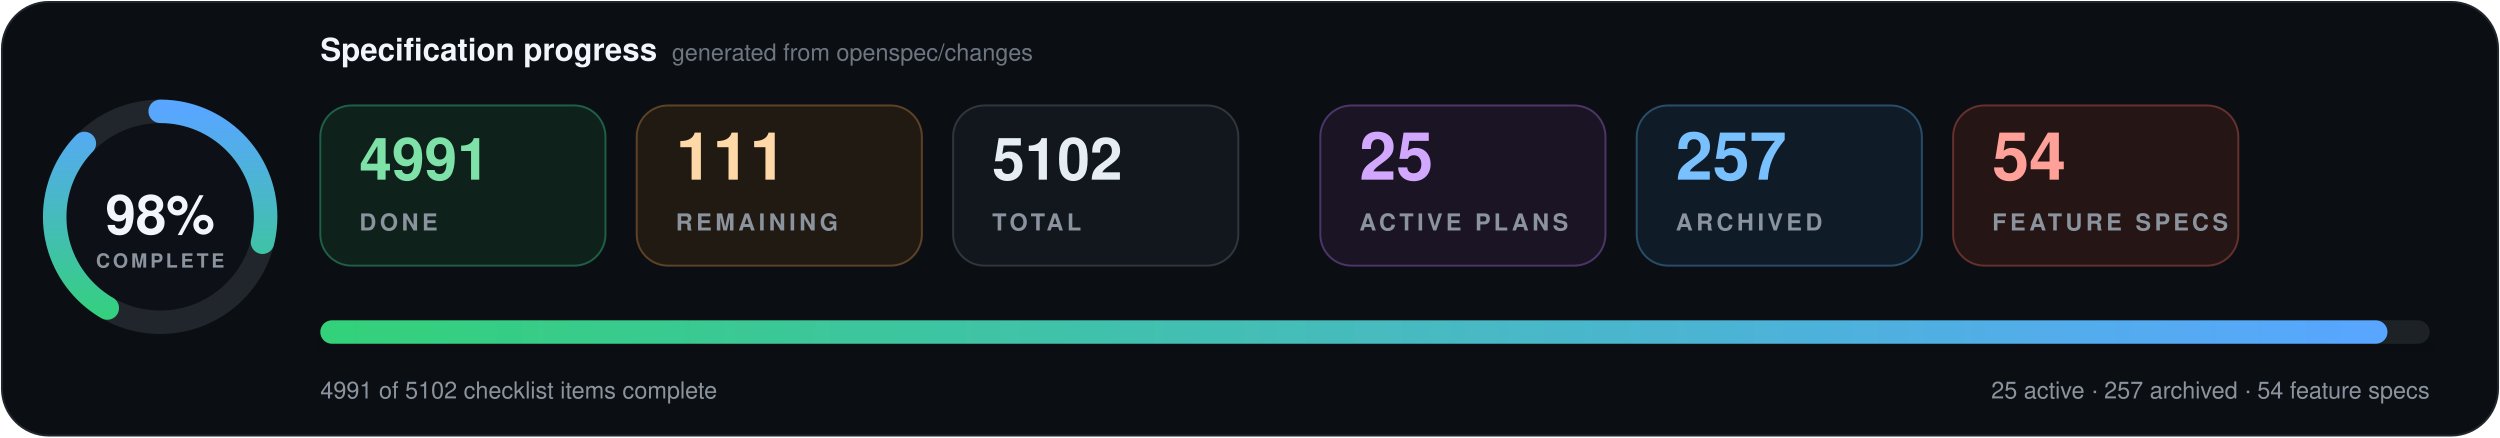
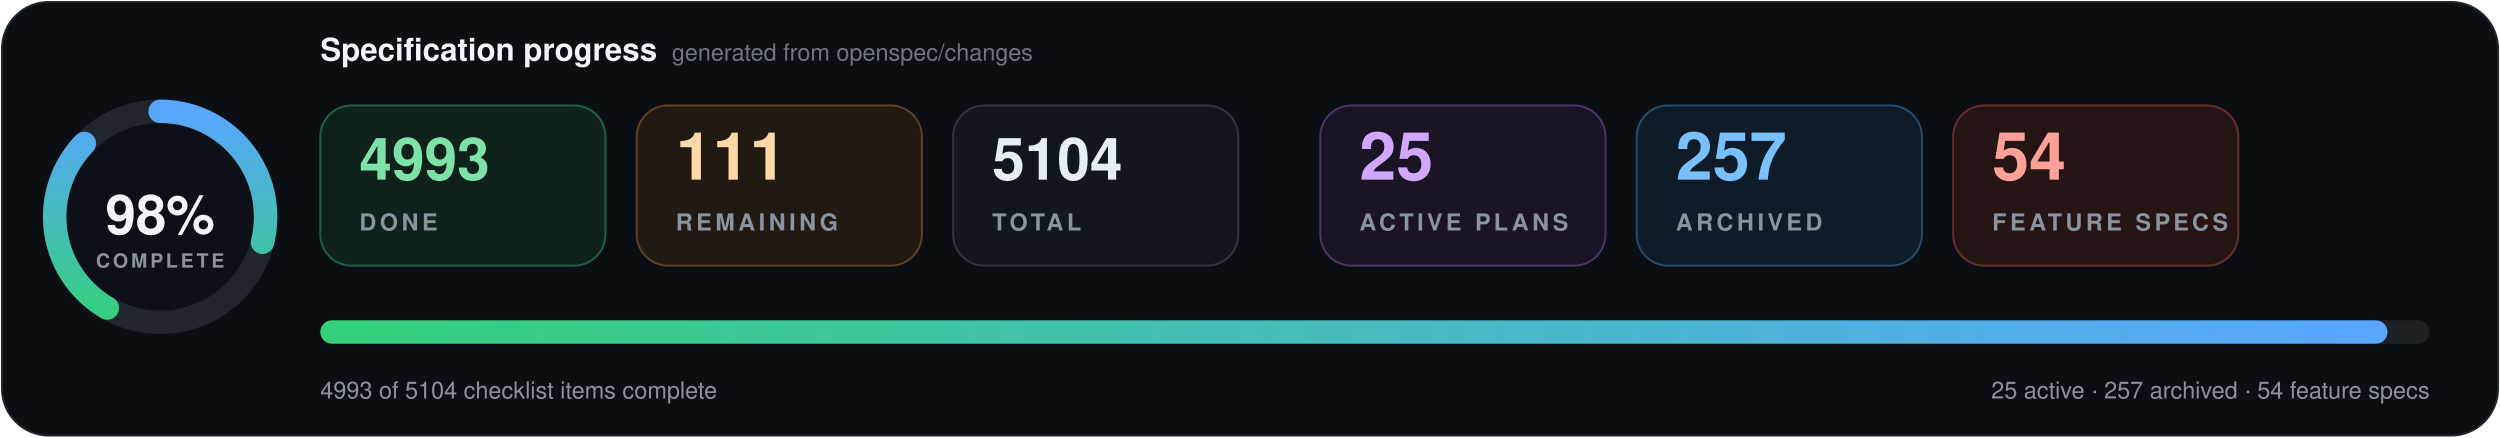
- <svg xmlns="http://www.w3.org/2000/svg" data-cache-version="1793828161" width="1280" height="224" viewBox="0 0 1280 224" role="img" aria-labelledby="title description" font-family="system-ui, -apple-system, BlinkMacSystemFont, 'Segoe UI', Helvetica, Arial, sans-serif" font-variant-numeric="tabular-nums">
+ <svg xmlns="http://www.w3.org/2000/svg" data-cache-version="1793829392" width="1280" height="224" viewBox="0 0 1280 224" role="img" aria-labelledby="title description" font-family="system-ui, -apple-system, BlinkMacSystemFont, 'Segoe UI', Helvetica, Arial, sans-serif" font-variant-numeric="tabular-nums">
  <defs>
    <linearGradient id="progress" x1="0" x2="1">
      <stop offset="0" stop-color="#33d17a" />
      <stop offset="1" stop-color="#58a6ff" />
    </linearGradient>
    <filter id="shadow" x="-10%" y="-20%" width="120%" height="150%">
      <feDropShadow dx="0" dy="7" stdDeviation="9" flood-color="#000" flood-opacity=".28" />
    </filter>
  </defs>
  <rect x="1" y="1" width="1278" height="222" rx="24" fill="#0b0f14" stroke="#21262d" />
  <g transform="translate(82 111)">
    <circle r="54" fill="#0d1117" stroke="#21262d" stroke-width="12" />
    <circle r="54" fill="none" stroke="url(#progress)" stroke-width="12" stroke-linecap="round" pathLength="100" stroke-dasharray="98 100" transform="rotate(-90)" />
    <text y="-1" text-anchor="middle" dominant-baseline="middle" fill="#f0f6fc" font-size="28" font-weight="800">98%</text>
    <text y="26" text-anchor="middle" fill="#8b949e" font-size="10" font-weight="700" letter-spacing="1.5">COMPLETE</text>
  </g>
  <text x="164" y="31" fill="#f0f6fc" font-size="16" font-weight="750">Specification progress</text>
  <text x="344" y="31" fill="#6e7681" font-size="12">generated from openspec/changes</text>
  <g transform="translate(164 54)">
    <rect width="146" height="82" rx="16" fill="#0f211b" stroke="#1f5f46" />
-     <text x="20" y="38" fill="#7ee2a8" font-size="30" font-weight="750">4991</text>
+     <text x="20" y="38" fill="#7ee2a8" font-size="30" font-weight="750">4993</text>
    <text x="20" y="64" fill="#8b949e" font-size="12" font-weight="700" letter-spacing="1.8">DONE</text>
  </g>
  <g transform="translate(326 54)">
    <rect width="146" height="82" rx="16" fill="#211a13" stroke="#5d4225" />
    <text x="20" y="38" fill="#ffd8a8" font-size="34" font-weight="750">111</text>
    <text x="20" y="64" fill="#8b949e" font-size="12" font-weight="700" letter-spacing="1.8">REMAINING</text>
  </g>
  <g transform="translate(488 54)">
    <rect width="146" height="82" rx="16" fill="#12171d" stroke="#30363d" />
-     <text x="20" y="38" fill="#e6edf3" font-size="30" font-weight="750">5102</text>
+     <text x="20" y="38" fill="#e6edf3" font-size="30" font-weight="750">5104</text>
    <text x="20" y="64" fill="#8b949e" font-size="12" font-weight="700" letter-spacing="1.8">TOTAL</text>
  </g>
  <g transform="translate(676 54)">
    <rect width="146" height="82" rx="16" fill="#1a1424" stroke="#4c3569" />
    <text x="20" y="38" fill="#d2a8ff" font-size="34" font-weight="750">25</text>
    <text x="20" y="64" fill="#8b949e" font-size="12" font-weight="700" letter-spacing="1.8">ACTIVE PLANS</text>
  </g>
  <g transform="translate(838 54)">
    <rect width="146" height="82" rx="16" fill="#0f1c27" stroke="#274d69" />
    <text x="20" y="38" fill="#79c0ff" font-size="34" font-weight="750">257</text>
    <text x="20" y="64" fill="#8b949e" font-size="12" font-weight="700" letter-spacing="1.8">ARCHIVED</text>
  </g>
  <g transform="translate(1000 54)">
    <rect width="146" height="82" rx="16" fill="#251514" stroke="#65302d" />
    <text x="20" y="38" fill="#ffa198" font-size="34" font-weight="750">54</text>
    <text x="20" y="64" fill="#8b949e" font-size="12" font-weight="700" letter-spacing="1.8">FEATURE SPECS</text>
  </g>
  <g filter="url(#shadow)">
    <rect x="164" y="164" width="1080" height="12" rx="6" fill="#1b2128" />
    <rect x="164" y="164" width="1058.4" height="12" rx="6" fill="url(#progress)" />
  </g>
-   <text x="164" y="204" fill="#8b949e" font-size="12">4991 of 5102 checklist items complete</text>
+   <text x="164" y="204" fill="#8b949e" font-size="12">4993 of 5104 checklist items complete</text>
  <text x="1244" y="204" text-anchor="end" fill="#8b949e" font-size="12">25 active · 257 archived · 54 feature specs</text>
</svg>
